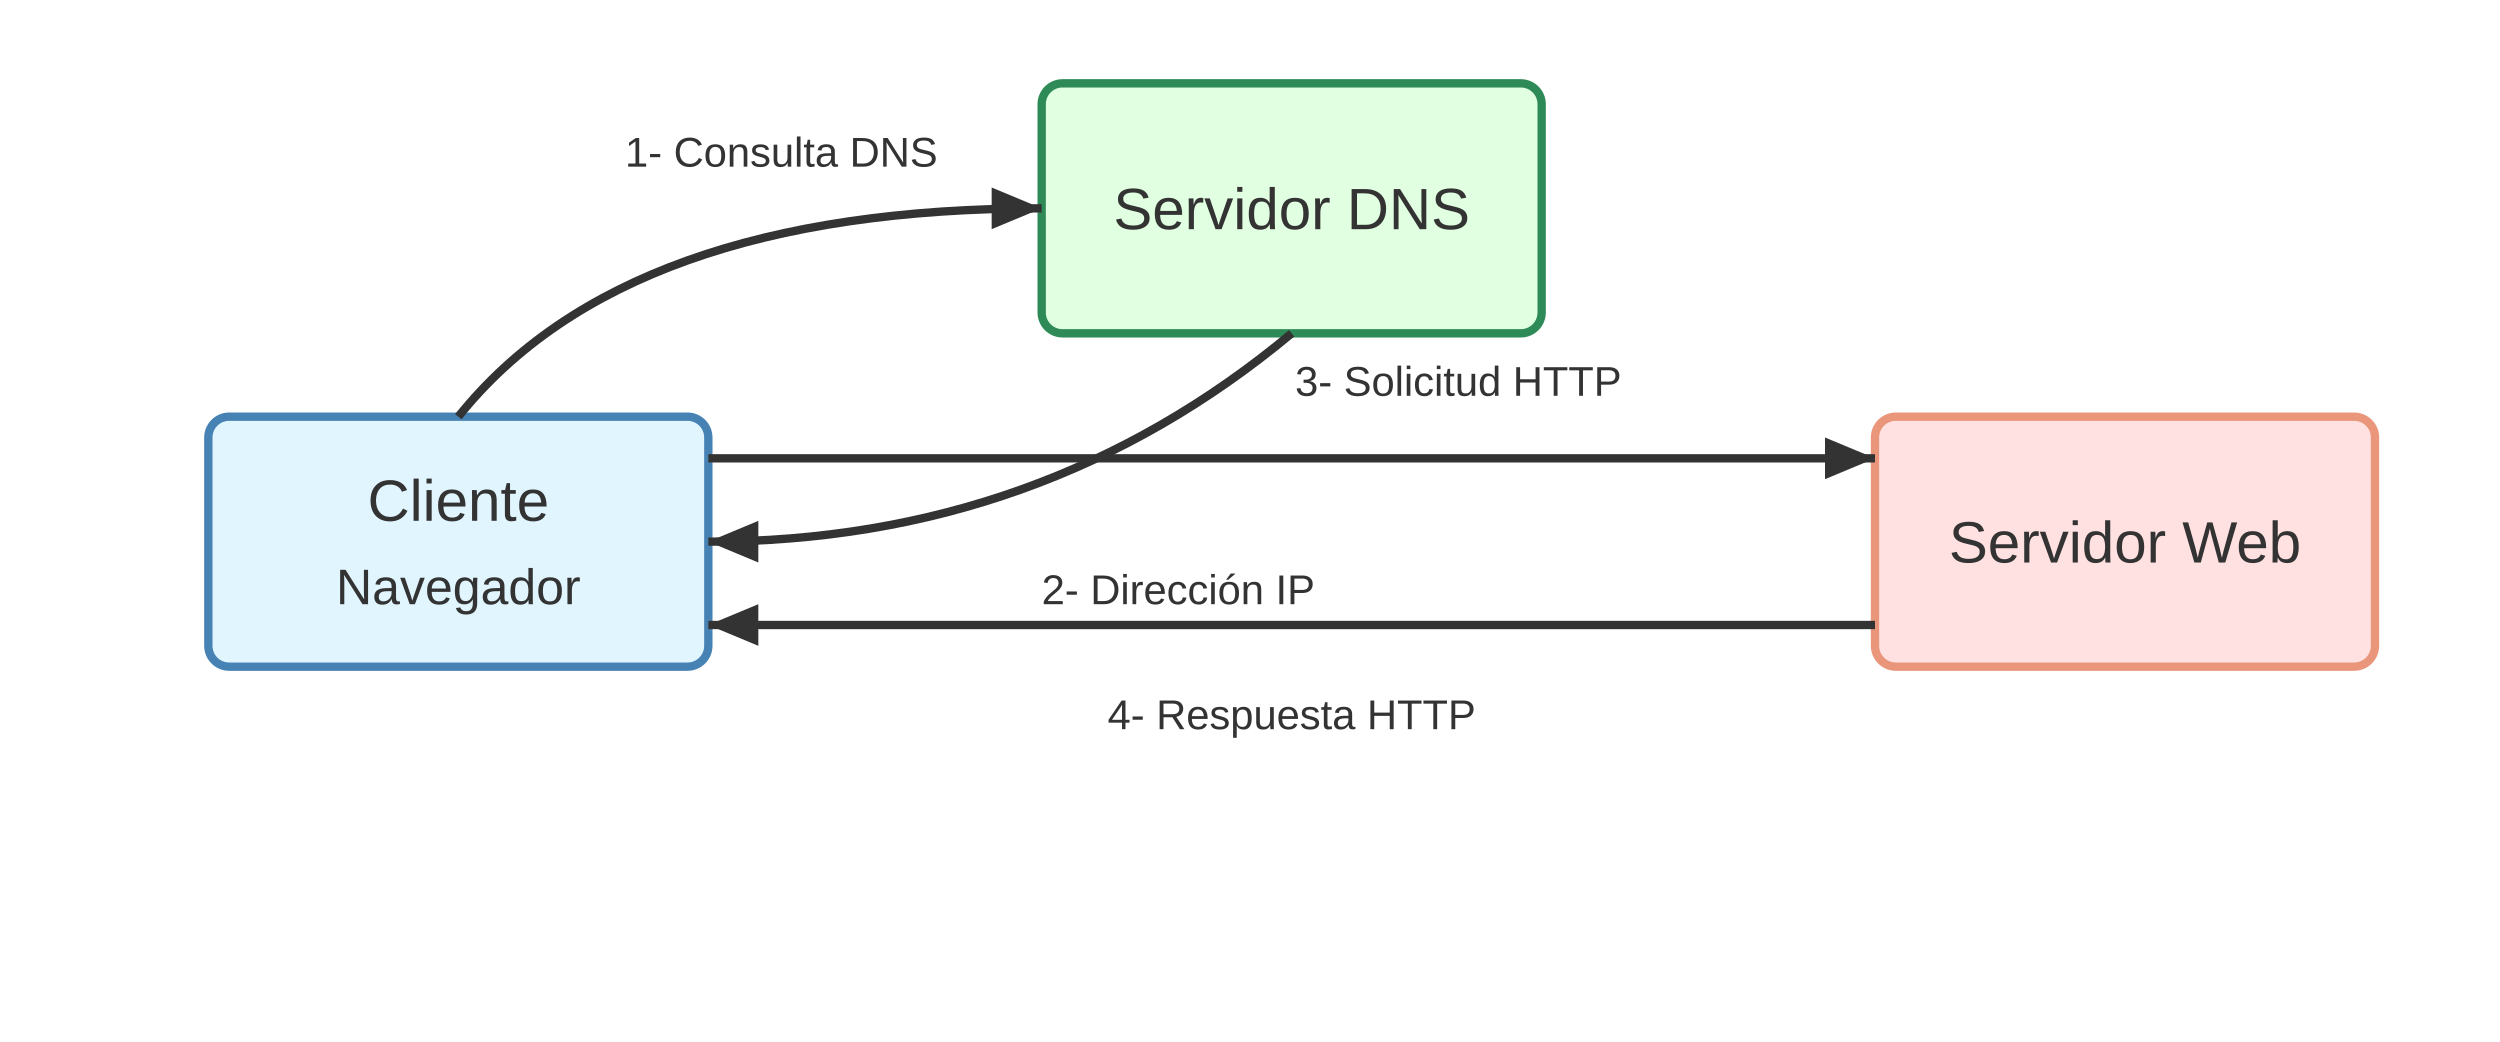
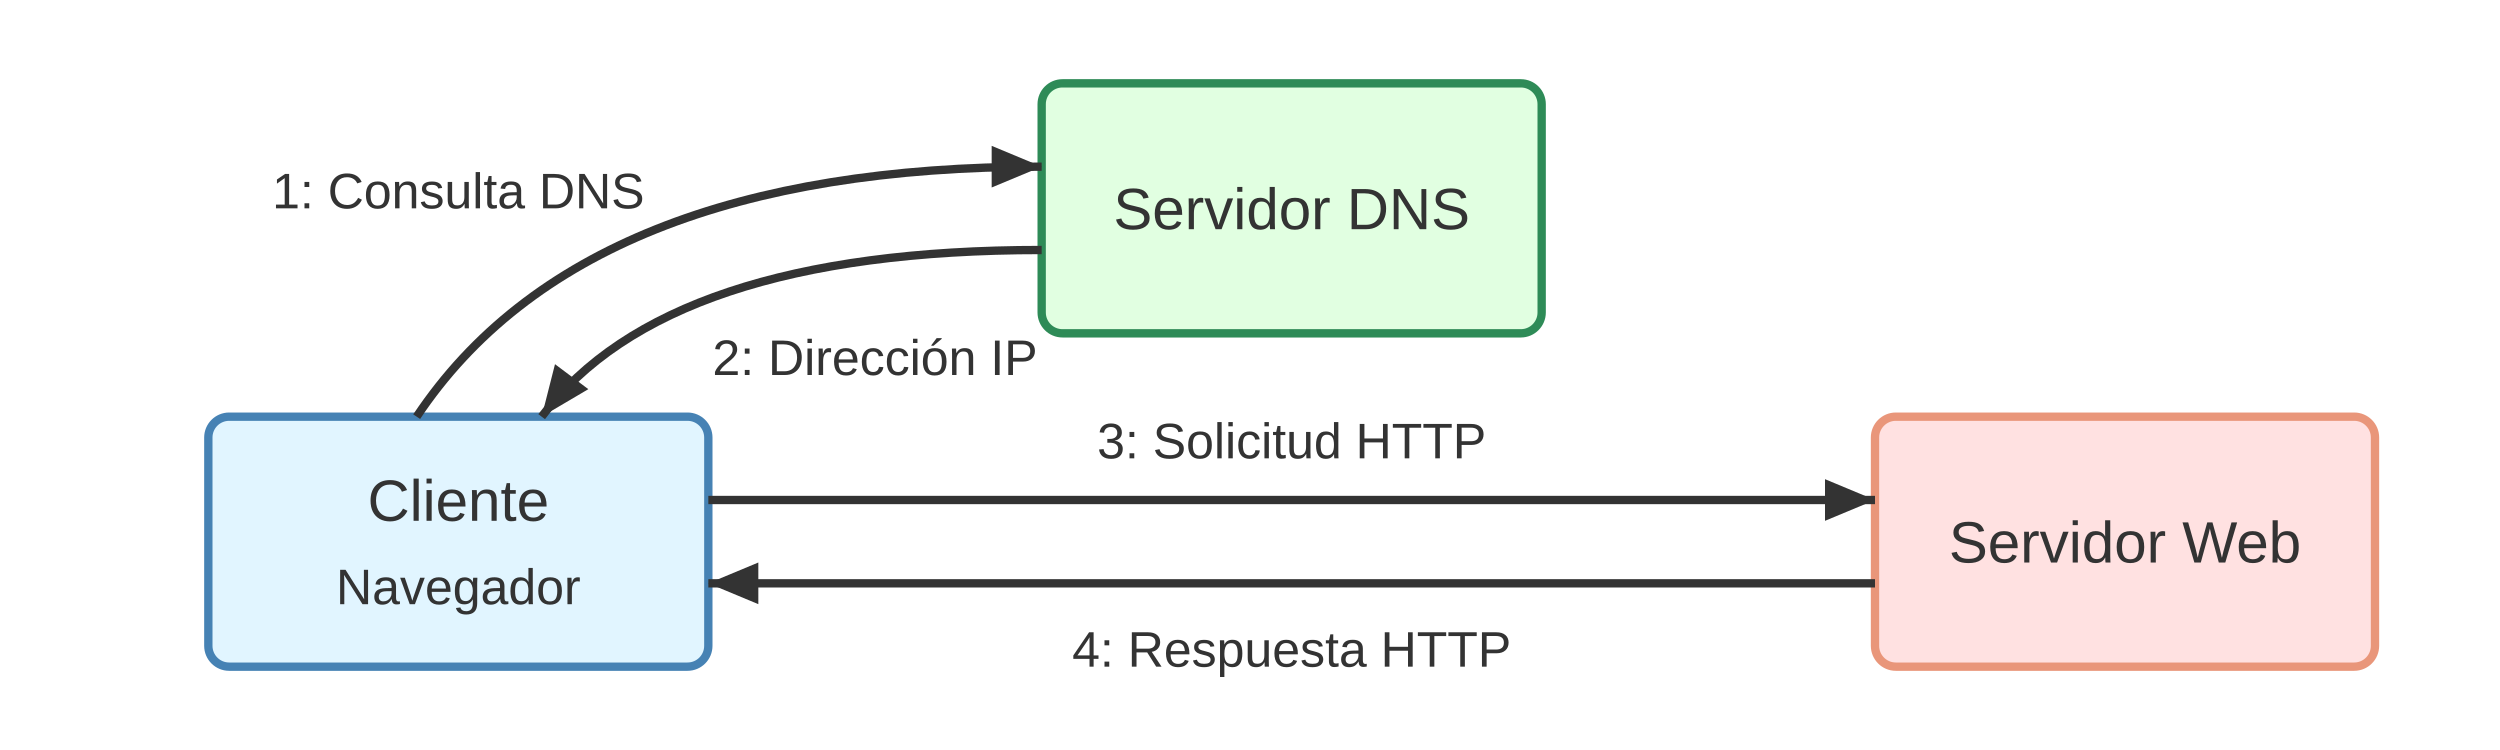
- <svg xmlns="http://www.w3.org/2000/svg" viewBox="0 0 600 250">
+ <svg xmlns="http://www.w3.org/2000/svg" viewBox="0 0 600 180">
  <defs>
+     <style>
+       .node { rx: 5; stroke-width: 2; }
+       .node-blue { fill: #e1f5ff; stroke: #4682b4; }
+       .node-green { fill: #e1ffe1; stroke: #2e8b57; }
+       .node-red { fill: #ffe1e1; stroke: #e9967a; }
+       .text { font-family: Arial; font-size: 14px; fill: #333333; text-anchor: middle; }
+       .text-small { font-family: Arial; font-size: 12px; fill: #333333; text-anchor: middle; }
+       .arrow { stroke: #333333; stroke-width: 2; fill: none; marker-end: url(#arrowhead); }
+       .arrow-curve { stroke: #333333; stroke-width: 2; fill: none; marker-end: url(#arrowhead); }
+     </style>
    <marker id="arrowhead" markerWidth="6" markerHeight="5" refX="6" refY="2.5" orient="auto">
      <polygon points="0 0, 6 2.5, 0 5" fill="#333333" />
    </marker>
  </defs>
-   <rect x="50" y="100" width="120" height="60" rx="5" fill="#e1f5ff" stroke="#4682b4" stroke-width="2" />
-   <text x="110" y="125" font-family="Arial" font-size="14" fill="#333333" text-anchor="middle">Cliente</text>
-   <text x="110" y="145" font-family="Arial" font-size="12" fill="#333333" text-anchor="middle">Navegador</text>
-   <rect x="250" y="20" width="120" height="60" rx="5" fill="#e1ffe1" stroke="#2e8b57" stroke-width="2" />
-   <text x="310" y="55" font-family="Arial" font-size="14" fill="#333333" text-anchor="middle">Servidor DNS</text>
-   <rect x="450" y="100" width="120" height="60" rx="5" fill="#ffe1e1" stroke="#e9967a" stroke-width="2" />
-   <text x="510" y="135" font-family="Arial" font-size="14" fill="#333333" text-anchor="middle">Servidor Web</text>
-   <path d="M 110 100 Q 150 50 250 50" stroke="#333333" stroke-width="2" fill="none" marker-end="url(#arrowhead)" />
-   <text x="150" y="40" font-family="Arial" font-size="10" fill="#333333">1- Consulta DNS</text>
-   <path d="M 310 80 Q 250 130 170 130" stroke="#333333" stroke-width="2" fill="none" marker-end="url(#arrowhead)" />
-   <text x="250" y="145" font-family="Arial" font-size="10" fill="#333333">2- Dirección IP</text>
-   <path d="M 170 110 L 450 110" stroke="#333333" stroke-width="2" fill="none" marker-end="url(#arrowhead)" />
-   <text x="350" y="95" font-family="Arial" font-size="10" fill="#333333" text-anchor="middle">3- Solicitud HTTP</text>
-   <path d="M 450 150 L 170 150" stroke="#333333" stroke-width="2" fill="none" marker-end="url(#arrowhead)" />
-   <text x="310" y="175" font-family="Arial" font-size="10" fill="#333333" text-anchor="middle">4- Respuesta HTTP</text>
+   <rect class="node node-blue" x="50" y="100" width="120" height="60" />
+   <text class="text" x="110" y="125">Cliente</text>
+   <text class="text-small" x="110" y="145">Navegador</text>
+   <rect class="node node-green" x="250" y="20" width="120" height="60" />
+   <text class="text" x="310" y="55">Servidor DNS</text>
+   <rect class="node node-red" x="450" y="100" width="120" height="60" />
+   <text class="text" x="510" y="135">Servidor Web</text>
+   <path class="arrow-curve" d="M 100 100 Q 140 40 250 40" />
+   <text class="text-small" x="110" y="50">1: Consulta DNS</text>
+   <path class="arrow-curve" d="M 250 60 Q 160 60 130 100" />
+   <text class="text-small" x="210" y="90">2: Dirección IP</text>
+   <path class="arrow" d="M 170 120 L 450 120" />
+   <text class="text-small" x="310" y="110">3: Solicitud HTTP</text>
+   <path class="arrow" d="M 450 140 L 170 140" />
+   <text class="text-small" x="310" y="160">4: Respuesta HTTP</text>
</svg>
